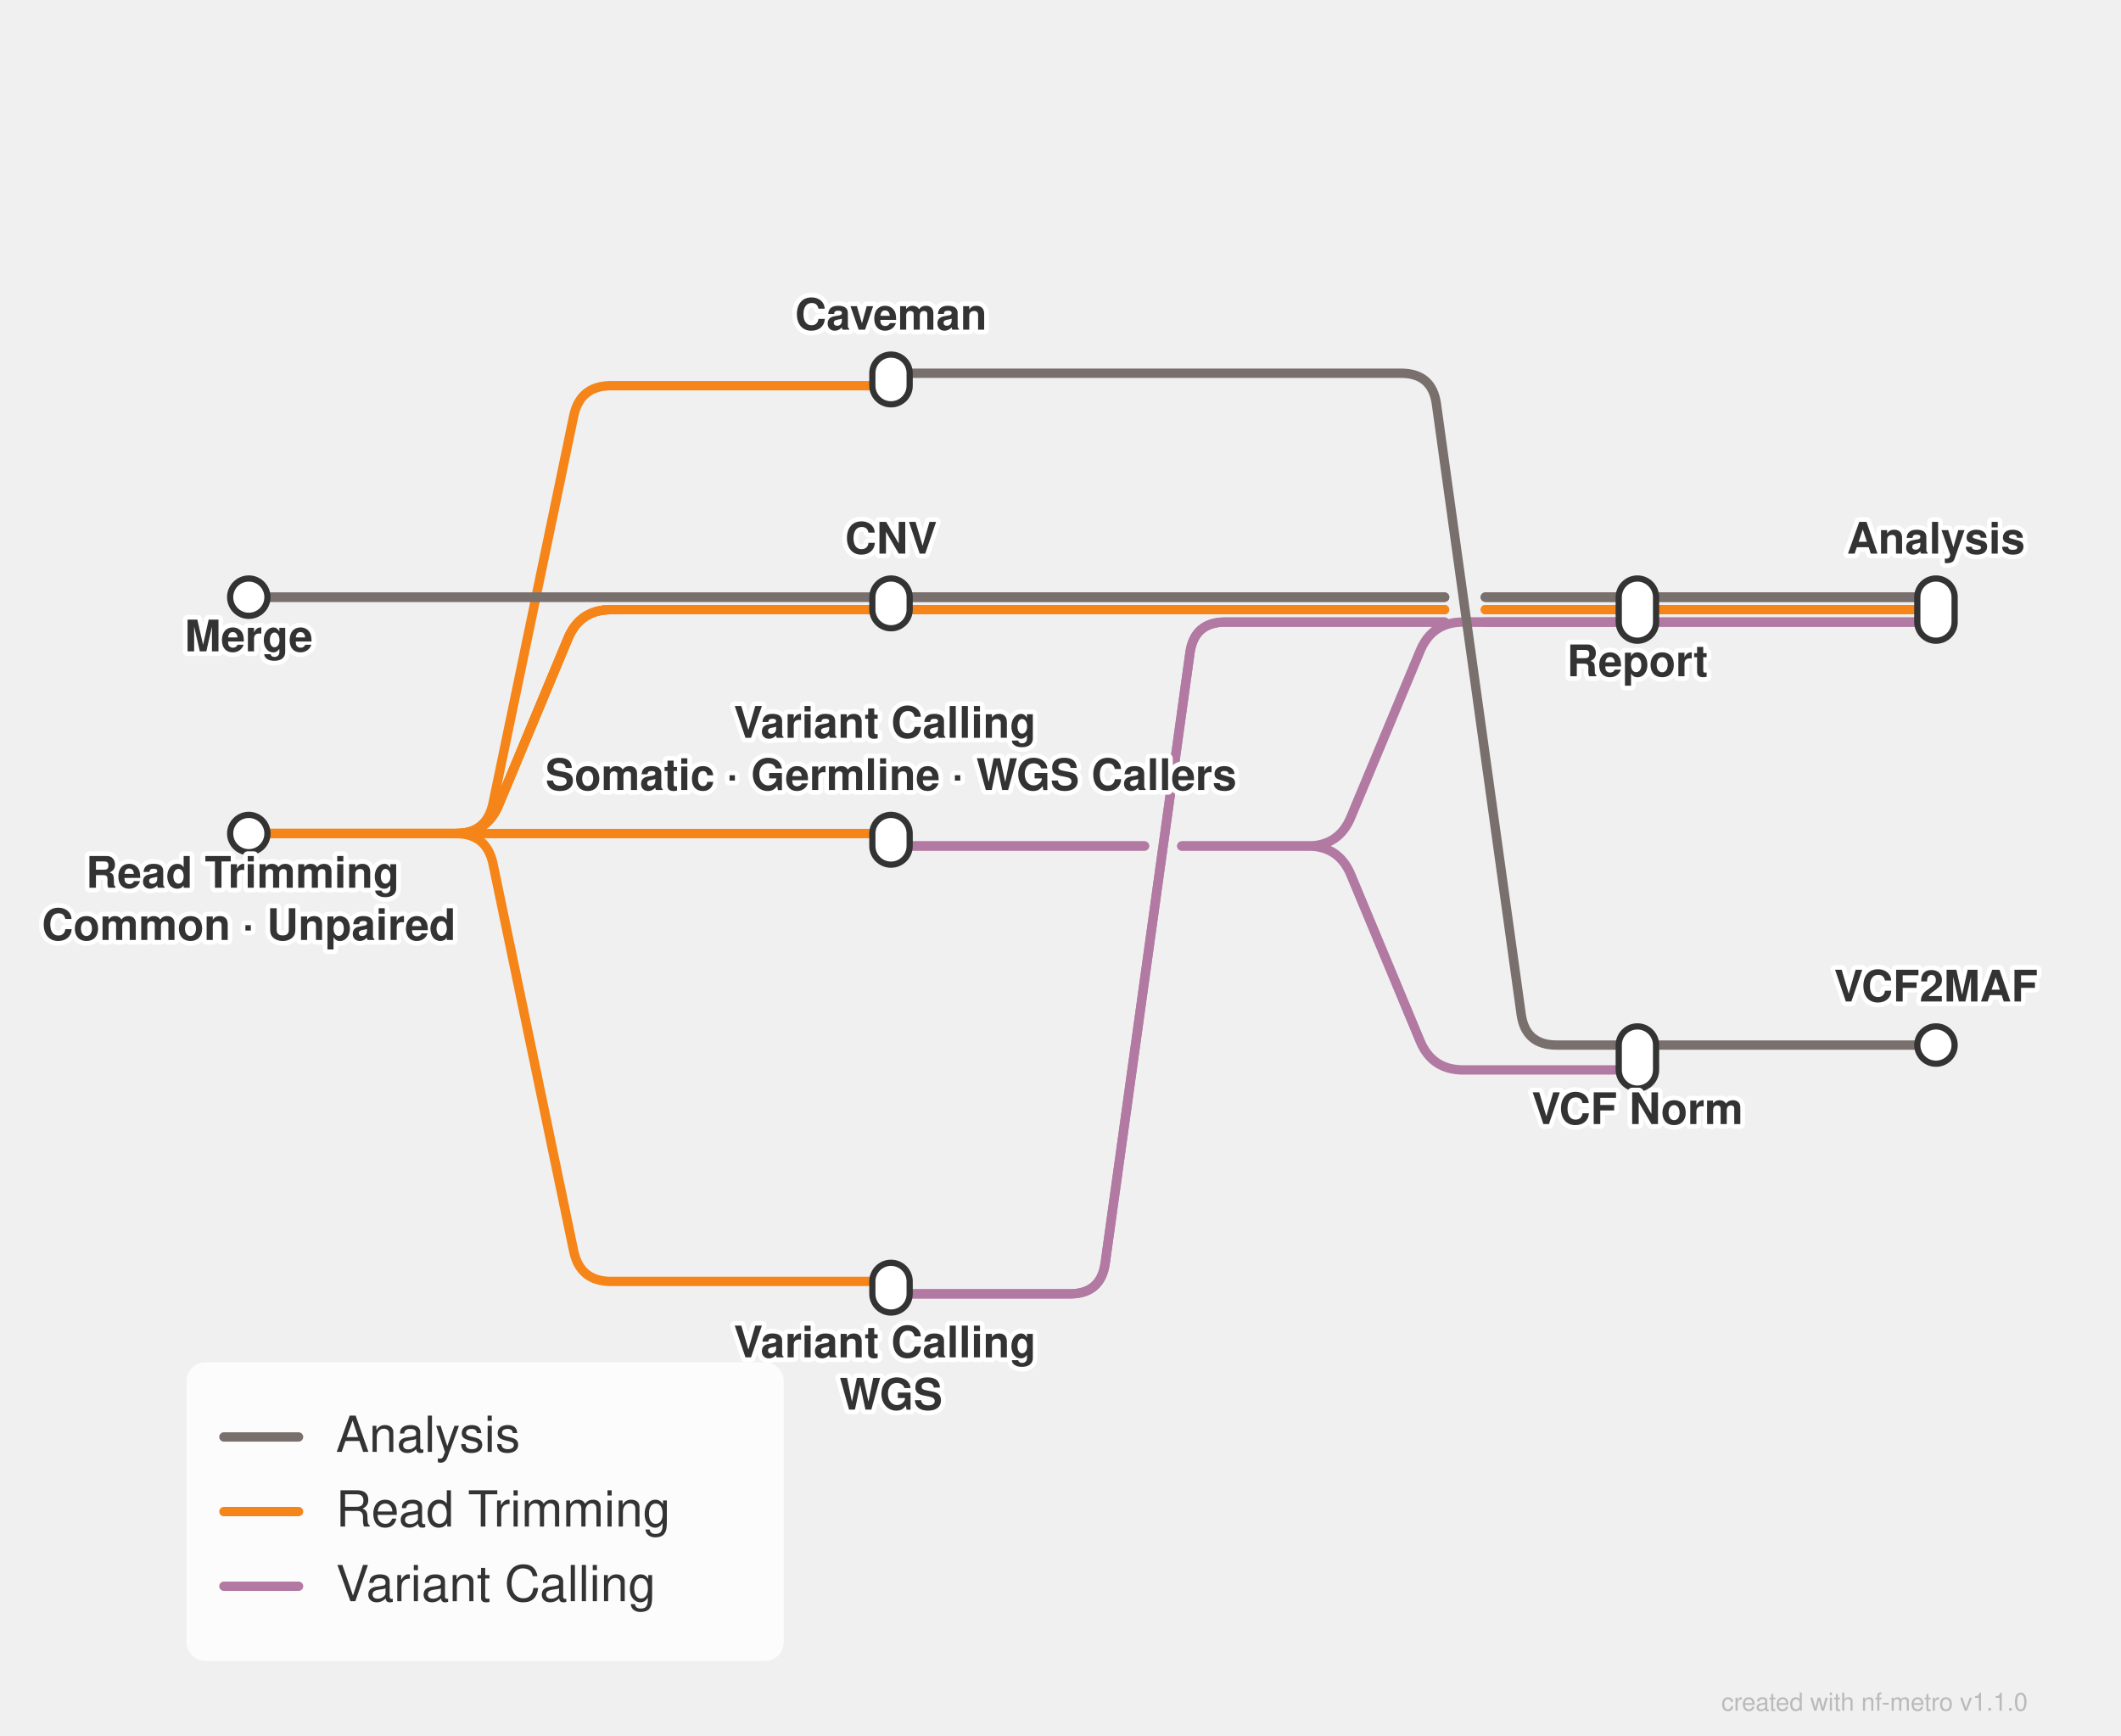
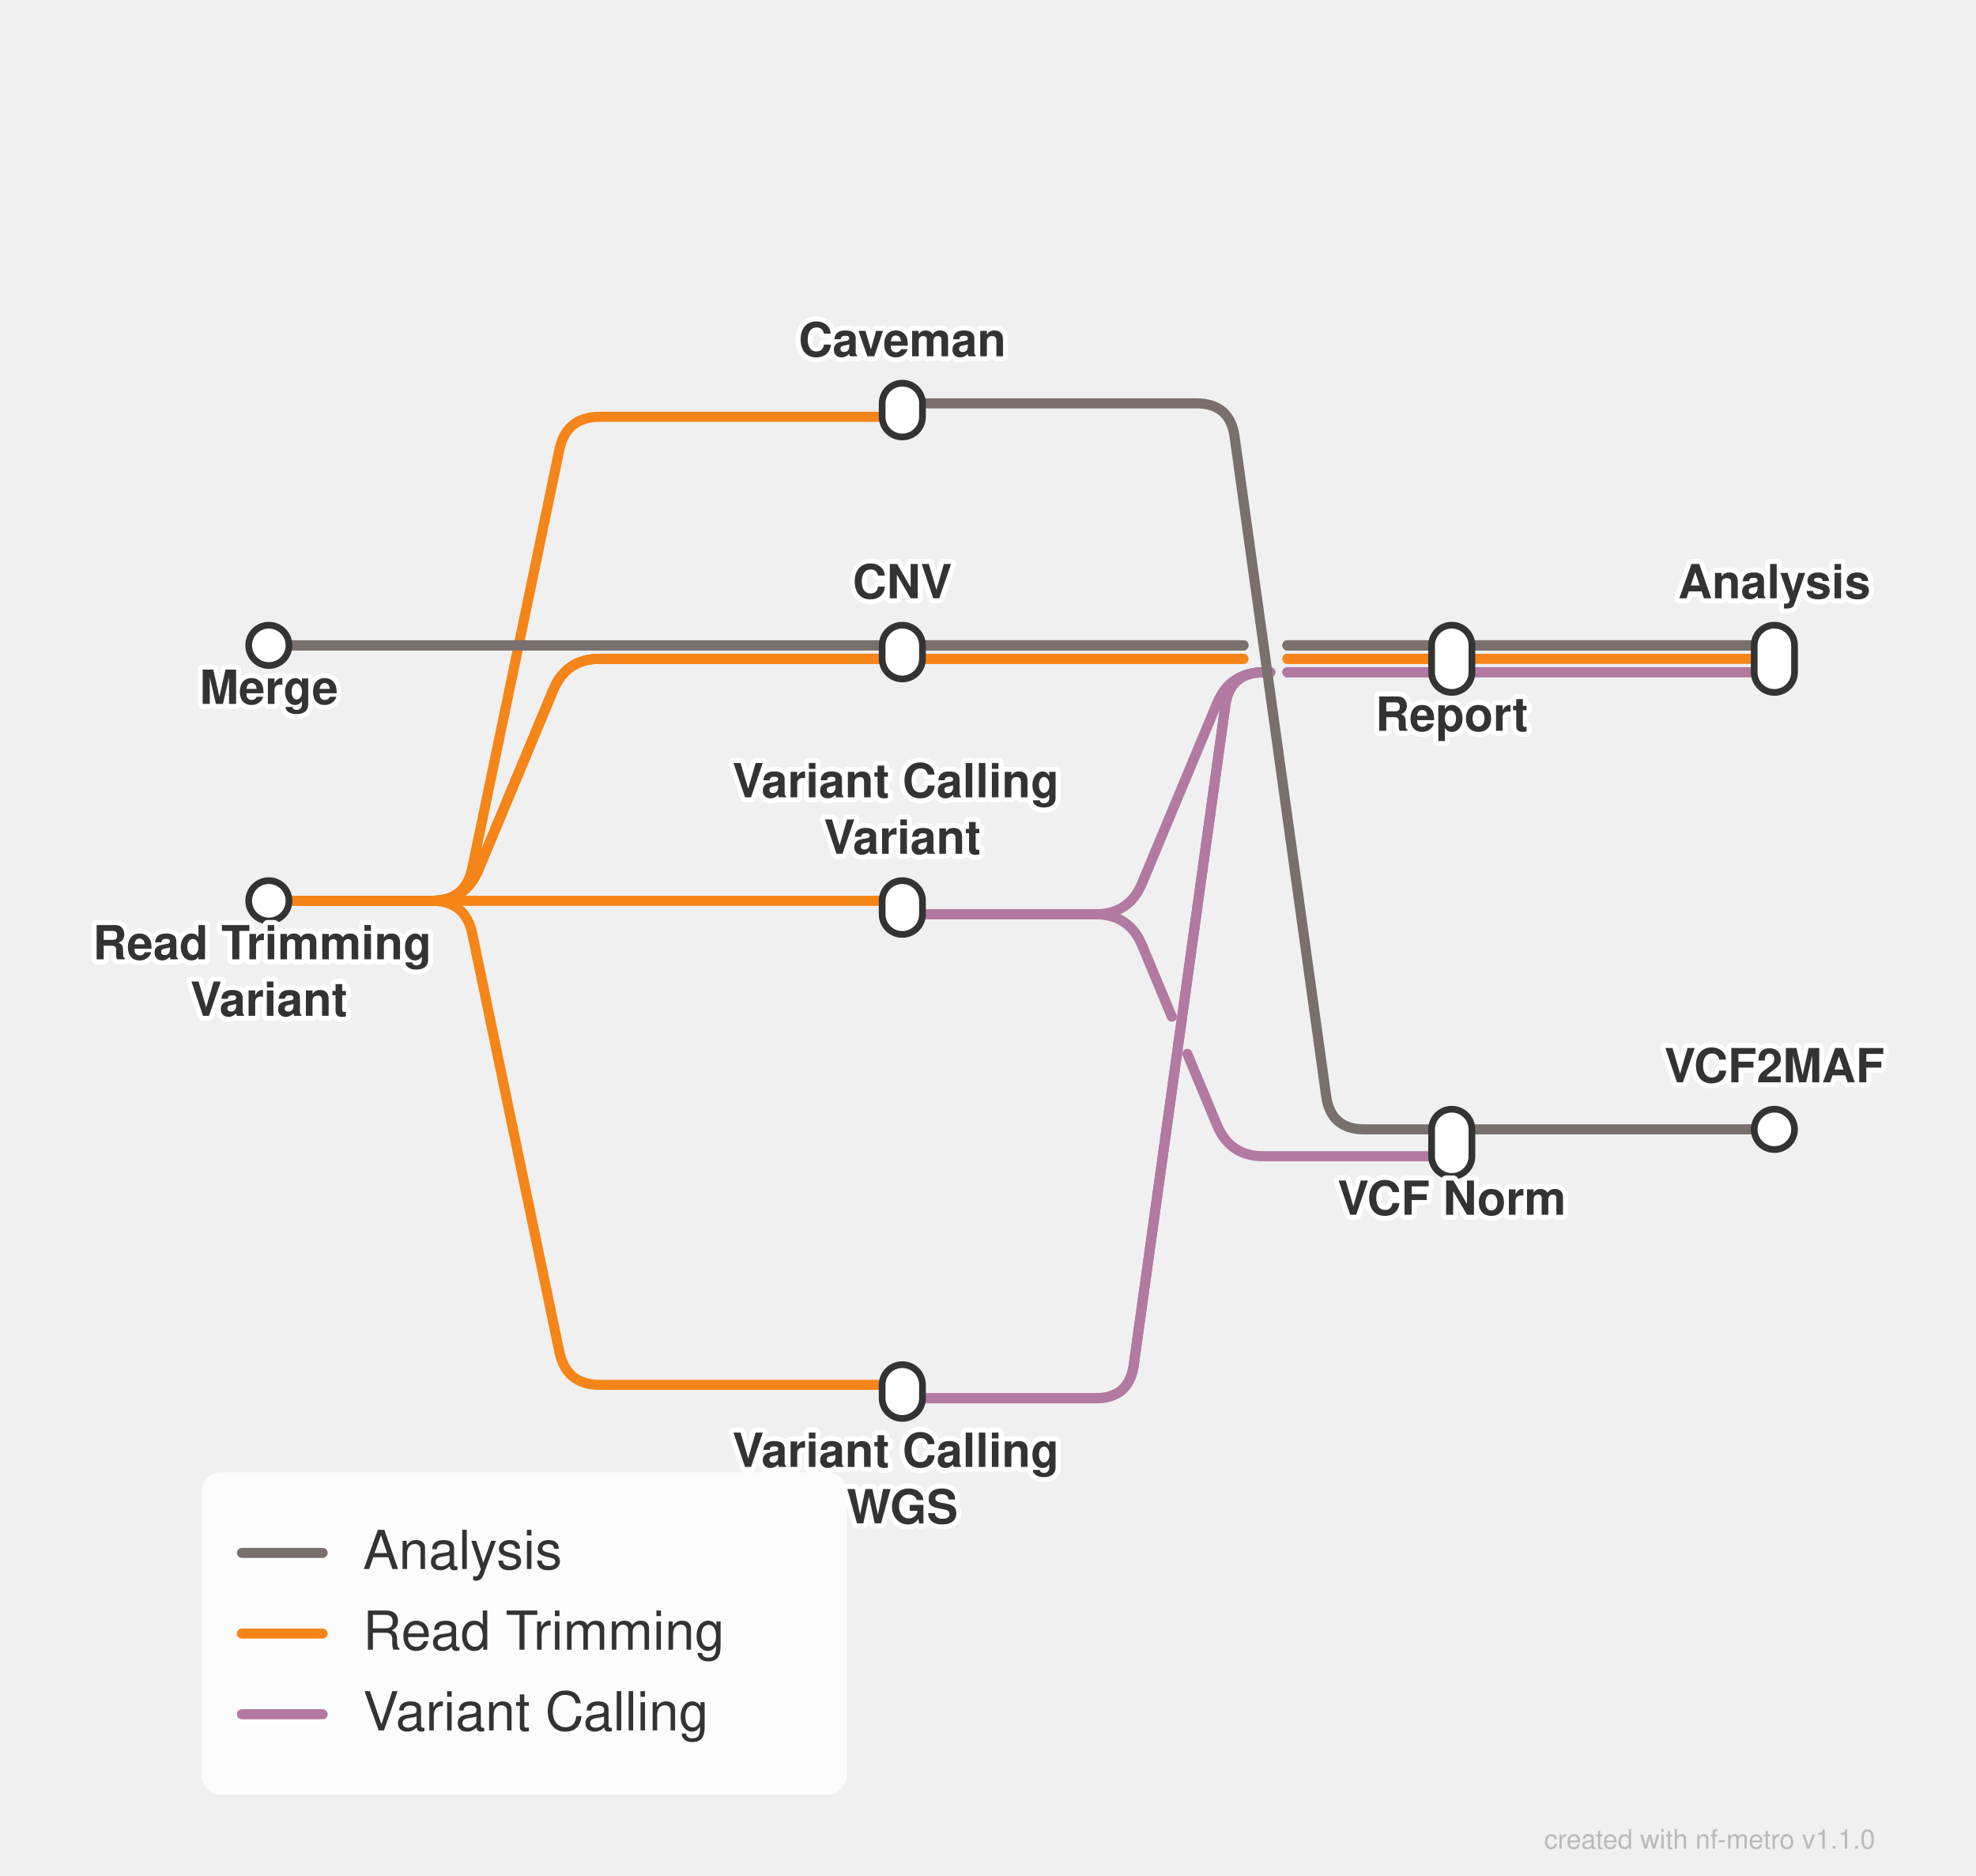
- <svg xmlns="http://www.w3.org/2000/svg" width="682" height="558" viewBox="0 0 682 558">
+ <svg xmlns="http://www.w3.org/2000/svg" width="588" height="558" viewBox="0 0 588 558">
  <defs>
</defs>
  <style>.nf-metro-title { fill: var(--nfm-map-title-color, #111111); }
.nf-metro-station-label { fill: var(--nfm-map-label-color, #333333); }
.nf-metro-section-box { fill: var(--nfm-map-section-fill, #ededed); stroke: var(--nfm-map-section-stroke, #e6e6e6); }
.nf-metro-section-label { fill: var(--nfm-map-section-label-color, #666666); }
.nf-metro-group-label { fill: var(--nfm-map-section-label-color, #666666); }
.nf-metro-group-underline { stroke: var(--nfm-map-section-label-color, #666666); }
.nf-metro-legend-bg { fill: var(--nfm-map-legend-bg, rgba(255, 255, 255, 0.8)); }
.nf-metro-legend-text { fill: var(--nfm-map-legend-text-color, #333333); }
.nf-metro-marker-stroke { stroke: var(--nfm-map-marker-stroke, #333333); }
.nf-metro-label-halo { fill: var(--nfm-map-bg, #ffffff); stroke: var(--nfm-map-bg, #ffffff); }</style>
  <style>@media (prefers-color-scheme: dark) {
    .nf-metro-section-label { fill: #d0d0d0; }
    .nf-metro-section-num-circle { fill: #777777; }
    .nf-metro-title { fill: #ffffff; }
}
</style>
-   <path d="M286.5,272.0 L368.0,272.0 M380.0,272.0 L420.5,272.0 Q430.5,272.0,434.346,281.231 L456.654,334.769 Q460.5,344.0,470.5,344.0 L526.5,344.0" stroke="#B279A2" stroke-width="3.0" fill="none" stroke-linecap="round" stroke-linejoin="round" class="metro-line-variant" data-line-id="variant" />
-   <path d="M286.5,272.0 L368.0,272.0 M380.0,272.0 L420.5,272.0 Q430.5,272.0,434.346,262.769 L456.654,209.231 Q460.5,200.0,470.5,200.0 L472.5,200.0 M477.611,200.0 L622.5,200.0" stroke="#B279A2" stroke-width="3.0" fill="none" stroke-linecap="round" stroke-linejoin="round" class="metro-line-variant" data-line-id="variant" />
-   <path d="M286.5,416.0 L344.0,416.0 Q354.0,416.0,355.376,406.095 L382.624,209.905 Q384.0,200.0,394.0,200.0 L464.5,200.0 M477.611,200.0 L472.5,200.0 M477.611,200.0 L526.5,200.0" stroke="#B279A2" stroke-width="3.0" fill="none" stroke-linecap="round" stroke-linejoin="round" class="metro-line-variant" data-line-id="variant" />
-   <path d="M286.5,416.0 L344.0,416.0 Q354.0,416.0,355.376,406.095 L382.624,209.905 Q384.0,200.0,394.0,200.0 L464.5,200.0 M477.611,200.0 L472.5,200.0 M477.611,200.0 L622.5,200.0" stroke="#B279A2" stroke-width="3.0" fill="none" stroke-linecap="round" stroke-linejoin="round" class="metro-line-variant" data-line-id="variant" />
-   <path d="M80.0,268.0 L146.5,268.0 Q156.5,268.0,160.346,258.769 L182.654,205.231 Q186.5,196.0,196.5,196.0 L464.5,196.0 M477.611,196.0 L526.5,196.0" stroke="#F58518" stroke-width="3.0" fill="none" stroke-linecap="round" stroke-linejoin="round" class="metro-line-trim" data-line-id="trim" />
-   <path d="M80.0,268.0 L286.5,268.0" stroke="#F58518" stroke-width="3.0" stroke-linecap="round" class="metro-line-trim" data-line-id="trim" />
-   <path d="M80.0,268.0 L146.5,268.0 Q156.5,268.0,158.54,258.21 L184.46,133.79 Q186.5,124.0,196.5,124.0 L286.5,124.0" stroke="#F58518" stroke-width="3.0" fill="none" stroke-linecap="round" stroke-linejoin="round" class="metro-line-trim" data-line-id="trim" />
-   <path d="M80.0,268.0 L146.5,268.0 Q156.5,268.0,160.346,258.769 L182.654,205.231 Q186.5,196.0,196.5,196.0 L286.5,196.0" stroke="#F58518" stroke-width="3.0" fill="none" stroke-linecap="round" stroke-linejoin="round" class="metro-line-trim" data-line-id="trim" />
-   <path d="M80.0,268.0 L146.5,268.0 Q156.5,268.0,158.54,277.79 L184.46,402.21 Q186.5,412.0,196.5,412.0 L286.5,412.0" stroke="#F58518" stroke-width="3.0" fill="none" stroke-linecap="round" stroke-linejoin="round" class="metro-line-trim" data-line-id="trim" />
-   <path d="M80.0,268.0 L146.5,268.0 Q156.5,268.0,160.346,258.769 L182.654,205.231 Q186.5,196.0,196.5,196.0 L464.5,196.0 M477.611,196.0 L622.5,196.0" stroke="#F58518" stroke-width="3.0" fill="none" stroke-linecap="round" stroke-linejoin="round" class="metro-line-trim" data-line-id="trim" />
-   <path d="M286.5,120.0 L450.5,120.0 Q460.5,120.0,461.876,129.905 L489.124,326.095 Q490.5,336.0,500.5,336.0 L526.5,336.0" stroke="#79706E" stroke-width="3.0" fill="none" stroke-linecap="round" stroke-linejoin="round" class="metro-line-generic" data-line-id="generic" />
-   <path d="M526.5,336.0 L622.5,336.0" stroke="#79706E" stroke-width="3.0" stroke-linecap="round" class="metro-line-generic" data-line-id="generic" />
-   <path d="M80.0,192.0 L464.5,192.0 M477.611,192.0 L622.5,192.0" stroke="#79706E" stroke-width="3.0" fill="none" stroke-linecap="round" stroke-linejoin="round" class="metro-line-generic" data-line-id="generic" />
-   <path d="M80.0,192.0 L464.5,192.0 M477.611,192.0 L526.5,192.0" stroke="#79706E" stroke-width="3.0" fill="none" stroke-linecap="round" stroke-linejoin="round" class="metro-line-generic" data-line-id="generic" />
-   <path d="M286.5,192.0 L464.5,192.0 M477.611,192.0 L622.5,192.0" stroke="#79706E" stroke-width="3.0" fill="none" stroke-linecap="round" stroke-linejoin="round" class="metro-line-generic" data-line-id="generic" />
-   <path d="M526.5,192.0 L622.5,192.0" stroke="#79706E" stroke-width="3.0" stroke-linecap="round" class="metro-line-generic" data-line-id="generic" />
+   <path d="M268.5,272.0 L326.0,272.0 Q336.0,272.0,339.846,281.231 L348.692,302.462 M353.308,313.538 L362.154,334.769 Q366.0,344.0,376.0,344.0 L432.0,344.0" stroke="#B279A2" stroke-width="3.0" fill="none" stroke-linecap="round" stroke-linejoin="round" class="metro-line-variant" data-line-id="variant" />
+   <path d="M268.5,272.0 L326.0,272.0 Q336.0,272.0,339.846,262.769 L362.154,209.231 Q366.0,200.0,376.0,200.0 L378.0,200.0 M383.111,200.0 L528.0,200.0" stroke="#B279A2" stroke-width="3.0" fill="none" stroke-linecap="round" stroke-linejoin="round" class="metro-line-variant" data-line-id="variant" />
+   <path d="M268.5,416.0 L326.0,416.0 Q336.0,416.0,337.376,406.095 L364.624,209.905 Q366.0,200.0,376.0,200.0 L378.0,200.0 M383.111,200.0 L432.0,200.0" stroke="#B279A2" stroke-width="3.0" fill="none" stroke-linecap="round" stroke-linejoin="round" class="metro-line-variant" data-line-id="variant" />
+   <path d="M268.5,416.0 L326.0,416.0 Q336.0,416.0,337.376,406.095 L364.624,209.905 Q366.0,200.0,376.0,200.0 L378.0,200.0 M383.111,200.0 L528.0,200.0" stroke="#B279A2" stroke-width="3.0" fill="none" stroke-linecap="round" stroke-linejoin="round" class="metro-line-variant" data-line-id="variant" />
+   <path d="M80.0,268.0 L128.5,268.0 Q138.5,268.0,142.346,258.769 L164.654,205.231 Q168.5,196.0,178.5,196.0 L370.0,196.0 M383.111,196.0 L432.0,196.0" stroke="#F58518" stroke-width="3.0" fill="none" stroke-linecap="round" stroke-linejoin="round" class="metro-line-trim" data-line-id="trim" />
+   <path d="M80.0,268.0 L268.5,268.0" stroke="#F58518" stroke-width="3.0" stroke-linecap="round" class="metro-line-trim" data-line-id="trim" />
+   <path d="M80.0,268.0 L128.5,268.0 Q138.5,268.0,140.54,258.21 L166.46,133.79 Q168.5,124.0,178.5,124.0 L268.5,124.0" stroke="#F58518" stroke-width="3.0" fill="none" stroke-linecap="round" stroke-linejoin="round" class="metro-line-trim" data-line-id="trim" />
+   <path d="M80.0,268.0 L128.5,268.0 Q138.5,268.0,142.346,258.769 L164.654,205.231 Q168.5,196.0,178.5,196.0 L268.5,196.0" stroke="#F58518" stroke-width="3.0" fill="none" stroke-linecap="round" stroke-linejoin="round" class="metro-line-trim" data-line-id="trim" />
+   <path d="M80.0,268.0 L128.5,268.0 Q138.5,268.0,140.54,277.79 L166.46,402.21 Q168.5,412.0,178.5,412.0 L268.5,412.0" stroke="#F58518" stroke-width="3.0" fill="none" stroke-linecap="round" stroke-linejoin="round" class="metro-line-trim" data-line-id="trim" />
+   <path d="M80.0,268.0 L128.5,268.0 Q138.5,268.0,142.346,258.769 L164.654,205.231 Q168.5,196.0,178.5,196.0 L370.0,196.0 M383.111,196.0 L528.0,196.0" stroke="#F58518" stroke-width="3.0" fill="none" stroke-linecap="round" stroke-linejoin="round" class="metro-line-trim" data-line-id="trim" />
+   <path d="M268.5,120.0 L356.0,120.0 Q366.0,120.0,367.376,129.905 L394.624,326.095 Q396.0,336.0,406.0,336.0 L432.0,336.0" stroke="#79706E" stroke-width="3.0" fill="none" stroke-linecap="round" stroke-linejoin="round" class="metro-line-generic" data-line-id="generic" />
+   <path d="M432.0,336.0 L528.0,336.0" stroke="#79706E" stroke-width="3.0" stroke-linecap="round" class="metro-line-generic" data-line-id="generic" />
+   <path d="M80.0,192.0 L370.0,192.0 M383.111,192.0 L528.0,192.0" stroke="#79706E" stroke-width="3.0" fill="none" stroke-linecap="round" stroke-linejoin="round" class="metro-line-generic" data-line-id="generic" />
+   <path d="M80.0,192.0 L370.0,192.0 M383.111,192.0 L432.0,192.0" stroke="#79706E" stroke-width="3.0" fill="none" stroke-linecap="round" stroke-linejoin="round" class="metro-line-generic" data-line-id="generic" />
+   <path d="M268.5,192.0 L370.0,192.0 M383.111,192.0 L528.0,192.0" stroke="#79706E" stroke-width="3.0" fill="none" stroke-linecap="round" stroke-linejoin="round" class="metro-line-generic" data-line-id="generic" />
+   <path d="M432.0,192.0 L528.0,192.0" stroke="#79706E" stroke-width="3.0" stroke-linecap="round" class="metro-line-generic" data-line-id="generic" />
  <g class="nf-metro-station-group" data-node-id="s_00_common_70_unpaired" data-node-cx="80.0" data-node-cy="268.0" data-node-r="6.0" data-node-groups="trim" data-node-w="12.0" data-node-h="12.0" data-node-rx="6.0">
-     <rect x="74.0" y="262.0" width="12.0" height="12.0" rx="6.0" ry="6.0" fill="#ffffff" stroke="#333333" stroke-width="2.0" class="nf-metro-station" data-station-id="s_00_common_70_unpaired" data-station-lines="trim" data-station-label="Read Trimming Common · Unpaired" />
+     <rect x="74.0" y="262.0" width="12.0" height="12.0" rx="6.0" ry="6.0" fill="#ffffff" stroke="#333333" stroke-width="2.0" class="nf-metro-station" data-station-id="s_00_common_70_unpaired" data-station-lines="trim" data-station-label="Read Trimming Variant" />
  </g>
-   <g class="nf-metro-station-group" data-node-id="s_10_somatic_callers_20_germline_91_wgs_callers" data-node-cx="286.5" data-node-cy="270.0" data-node-r="6.0" data-node-groups="trim,variant" data-node-w="12.0" data-node-h="16.0" data-node-rx="6.0">
-     <rect x="280.5" y="262.0" width="12.0" height="16.0" rx="6.0" ry="6.0" fill="#ffffff" stroke="#333333" stroke-width="2.0" class="nf-metro-station" data-station-id="s_10_somatic_callers_20_germline_91_wgs_callers" data-station-lines="trim,variant" data-station-label="Variant Calling Somatic · Germline · WGS Callers" />
+   <g class="nf-metro-station-group" data-node-id="s_10_somatic_callers_20_germline_91_wgs_callers" data-node-cx="268.5" data-node-cy="270.0" data-node-r="6.0" data-node-groups="trim,variant" data-node-w="12.0" data-node-h="16.0" data-node-rx="6.0">
+     <rect x="262.5" y="262.0" width="12.0" height="16.0" rx="6.0" ry="6.0" fill="#ffffff" stroke="#333333" stroke-width="2.0" class="nf-metro-station" data-station-id="s_10_somatic_callers_20_germline_91_wgs_callers" data-station-lines="trim,variant" data-station-label="Variant Calling Variant" />
  </g>
-   <g class="nf-metro-station-group" data-node-id="s_21_caveman" data-node-cx="286.5" data-node-cy="122.0" data-node-r="6.0" data-node-groups="generic,trim" data-node-w="12.0" data-node-h="16.0" data-node-rx="6.0">
-     <rect x="280.5" y="114.0" width="12.0" height="16.0" rx="6.0" ry="6.0" fill="#ffffff" stroke="#333333" stroke-width="2.0" class="nf-metro-station" data-station-id="s_21_caveman" data-station-lines="generic,trim" data-station-label="Caveman" />
+   <g class="nf-metro-station-group" data-node-id="s_21_caveman" data-node-cx="268.5" data-node-cy="122.0" data-node-r="6.0" data-node-groups="generic,trim" data-node-w="12.0" data-node-h="16.0" data-node-rx="6.0">
+     <rect x="262.5" y="114.0" width="12.0" height="16.0" rx="6.0" ry="6.0" fill="#ffffff" stroke="#333333" stroke-width="2.0" class="nf-metro-station" data-station-id="s_21_caveman" data-station-lines="generic,trim" data-station-label="Caveman" />
  </g>
-   <g class="nf-metro-station-group" data-node-id="s_30_vcf_norm" data-node-cx="526.5" data-node-cy="340.0" data-node-r="6.0" data-node-groups="generic,variant" data-node-w="12.0" data-node-h="20.0" data-node-rx="6.0">
-     <rect x="520.5" y="330.0" width="12.0" height="20.0" rx="6.0" ry="6.0" fill="#ffffff" stroke="#333333" stroke-width="2.0" class="nf-metro-station" data-station-id="s_30_vcf_norm" data-station-lines="generic,variant" data-station-label="VCF Norm" />
+   <g class="nf-metro-station-group" data-node-id="s_30_vcf_norm" data-node-cx="432.0" data-node-cy="340.0" data-node-r="6.0" data-node-groups="generic,variant" data-node-w="12.0" data-node-h="20.0" data-node-rx="6.0">
+     <rect x="426.0" y="330.0" width="12.0" height="20.0" rx="6.0" ry="6.0" fill="#ffffff" stroke="#333333" stroke-width="2.0" class="nf-metro-station" data-station-id="s_30_vcf_norm" data-station-lines="generic,variant" data-station-label="VCF Norm" />
  </g>
-   <g class="nf-metro-station-group" data-node-id="s_40_vcf2maf" data-node-cx="622.5" data-node-cy="336.0" data-node-r="6.0" data-node-groups="generic" data-node-w="12.0" data-node-h="12.0" data-node-rx="6.0">
-     <rect x="616.5" y="330.0" width="12.0" height="12.0" rx="6.0" ry="6.0" fill="#ffffff" stroke="#333333" stroke-width="2.0" class="nf-metro-station" data-station-id="s_40_vcf2maf" data-station-lines="generic" data-station-label="VCF2MAF" />
+   <g class="nf-metro-station-group" data-node-id="s_40_vcf2maf" data-node-cx="528.0" data-node-cy="336.0" data-node-r="6.0" data-node-groups="generic" data-node-w="12.0" data-node-h="12.0" data-node-rx="6.0">
+     <rect x="522.0" y="330.0" width="12.0" height="12.0" rx="6.0" ry="6.0" fill="#ffffff" stroke="#333333" stroke-width="2.0" class="nf-metro-station" data-station-id="s_40_vcf2maf" data-station-lines="generic" data-station-label="VCF2MAF" />
  </g>
  <g class="nf-metro-station-group" data-node-id="s_50_merge" data-node-cx="80.0" data-node-cy="192.0" data-node-r="6.0" data-node-groups="generic" data-node-w="12.0" data-node-h="12.0" data-node-rx="6.0">
    <rect x="74.0" y="186.0" width="12.0" height="12.0" rx="6.0" ry="6.0" fill="#ffffff" stroke="#333333" stroke-width="2.0" class="nf-metro-station" data-station-id="s_50_merge" data-station-lines="generic" data-station-label="Merge" />
  </g>
-   <g class="nf-metro-station-group" data-node-id="s_80_cnv" data-node-cx="286.5" data-node-cy="194.0" data-node-r="6.0" data-node-groups="generic,trim" data-node-w="12.0" data-node-h="16.0" data-node-rx="6.0">
-     <rect x="280.5" y="186.0" width="12.0" height="16.0" rx="6.0" ry="6.0" fill="#ffffff" stroke="#333333" stroke-width="2.0" class="nf-metro-station" data-station-id="s_80_cnv" data-station-lines="generic,trim" data-station-label="CNV" />
+   <g class="nf-metro-station-group" data-node-id="s_80_cnv" data-node-cx="268.5" data-node-cy="194.0" data-node-r="6.0" data-node-groups="generic,trim" data-node-w="12.0" data-node-h="16.0" data-node-rx="6.0">
+     <rect x="262.5" y="186.0" width="12.0" height="16.0" rx="6.0" ry="6.0" fill="#ffffff" stroke="#333333" stroke-width="2.0" class="nf-metro-station" data-station-id="s_80_cnv" data-station-lines="generic,trim" data-station-label="CNV" />
  </g>
-   <g class="nf-metro-station-group" data-node-id="s_90_wgs" data-node-cx="286.5" data-node-cy="414.0" data-node-r="6.0" data-node-groups="trim,variant" data-node-w="12.0" data-node-h="16.0" data-node-rx="6.0">
-     <rect x="280.5" y="406.0" width="12.0" height="16.0" rx="6.0" ry="6.0" fill="#ffffff" stroke="#333333" stroke-width="2.0" class="nf-metro-station" data-station-id="s_90_wgs" data-station-lines="trim,variant" data-station-label="Variant Calling WGS" />
+   <g class="nf-metro-station-group" data-node-id="s_90_wgs" data-node-cx="268.5" data-node-cy="414.0" data-node-r="6.0" data-node-groups="trim,variant" data-node-w="12.0" data-node-h="16.0" data-node-rx="6.0">
+     <rect x="262.5" y="406.0" width="12.0" height="16.0" rx="6.0" ry="6.0" fill="#ffffff" stroke="#333333" stroke-width="2.0" class="nf-metro-station" data-station-id="s_90_wgs" data-station-lines="trim,variant" data-station-label="Variant Calling WGS" />
  </g>
-   <g class="nf-metro-station-group" data-node-id="s_60_report" data-node-cx="526.5" data-node-cy="196.0" data-node-r="6.0" data-node-groups="generic,trim,variant" data-node-w="12.0" data-node-h="20.0" data-node-rx="6.0">
-     <rect x="520.5" y="186.0" width="12.0" height="20.0" rx="6.0" ry="6.0" fill="#ffffff" stroke="#333333" stroke-width="2.0" class="nf-metro-station" data-station-id="s_60_report" data-station-lines="generic,trim,variant" data-station-label="Report" />
+   <g class="nf-metro-station-group" data-node-id="s_60_report" data-node-cx="432.0" data-node-cy="196.0" data-node-r="6.0" data-node-groups="generic,trim,variant" data-node-w="12.0" data-node-h="20.0" data-node-rx="6.0">
+     <rect x="426.0" y="186.0" width="12.0" height="20.0" rx="6.0" ry="6.0" fill="#ffffff" stroke="#333333" stroke-width="2.0" class="nf-metro-station" data-station-id="s_60_report" data-station-lines="generic,trim,variant" data-station-label="Report" />
  </g>
-   <g class="nf-metro-station-group" data-node-id="generic" data-node-cx="622.5" data-node-cy="196.0" data-node-r="6.0" data-node-groups="generic,trim,variant" data-node-w="12.0" data-node-h="20.0" data-node-rx="6.0">
-     <rect x="616.5" y="186.0" width="12.0" height="20.0" rx="6.0" ry="6.0" fill="#ffffff" stroke="#333333" stroke-width="2.0" class="nf-metro-station" data-station-id="generic" data-station-lines="generic,trim,variant" data-station-label="Analysis" />
+   <g class="nf-metro-station-group" data-node-id="generic" data-node-cx="528.0" data-node-cy="196.0" data-node-r="6.0" data-node-groups="generic,trim,variant" data-node-w="12.0" data-node-h="20.0" data-node-rx="6.0">
+     <rect x="522.0" y="186.0" width="12.0" height="20.0" rx="6.0" ry="6.0" fill="#ffffff" stroke="#333333" stroke-width="2.0" class="nf-metro-station" data-station-id="generic" data-station-lines="generic,trim,variant" data-station-label="Analysis" />
  </g>
  <text x="80.0" y="203.0" font-size="14.0" fill="#ffffff" stroke="#ffffff" stroke-width="3.0" stroke-linejoin="round" font-family="'Helvetica Neue', Helvetica, Arial, sans-serif" font-weight="bold" aria-hidden="true" class="nf-metro-label-halo" text-anchor="middle" dominant-baseline="hanging">Merge</text>
  <text x="80.0" y="203.0" font-size="14.0" fill="#333333" font-family="'Helvetica Neue', Helvetica, Arial, sans-serif" font-weight="bold" text-anchor="middle" dominant-baseline="hanging" data-station-id="s_50_merge" class="nf-metro-station-label">Merge</text>
  <text x="80.0" y="279.0" font-size="14.0" fill="#ffffff" stroke="#ffffff" stroke-width="3.0" stroke-linejoin="round" font-family="'Helvetica Neue', Helvetica, Arial, sans-serif" font-weight="bold" aria-hidden="true" class="nf-metro-label-halo" text-anchor="middle" dominant-baseline="hanging">
    <tspan x="80.0" dy="0em">Read Trimming</tspan>
-     <tspan x="80.0" dy="1.2em">Common · Unpaired</tspan>
+     <tspan x="80.0" dy="1.2em">Variant</tspan>
  </text>
  <text x="80.0" y="279.0" font-size="14.0" fill="#333333" font-family="'Helvetica Neue', Helvetica, Arial, sans-serif" font-weight="bold" text-anchor="middle" dominant-baseline="hanging" data-station-id="s_00_common_70_unpaired" class="nf-metro-station-label">
    <tspan x="80.0" dy="0em">Read Trimming</tspan>
-     <tspan x="80.0" dy="1.2em">Common · Unpaired</tspan>
+     <tspan x="80.0" dy="1.2em">Variant</tspan>
  </text>
-   <text x="286.5" y="106.0" font-size="14.0" fill="#ffffff" stroke="#ffffff" stroke-width="3.0" stroke-linejoin="round" font-family="'Helvetica Neue', Helvetica, Arial, sans-serif" font-weight="bold" aria-hidden="true" class="nf-metro-label-halo" text-anchor="middle" dominant-baseline="auto">Caveman</text>
-   <text x="286.5" y="106.0" font-size="14.0" fill="#333333" font-family="'Helvetica Neue', Helvetica, Arial, sans-serif" font-weight="bold" text-anchor="middle" dominant-baseline="auto" data-station-id="s_21_caveman" class="nf-metro-station-label">Caveman</text>
-   <text x="286.5" y="178.0" font-size="14.0" fill="#ffffff" stroke="#ffffff" stroke-width="3.0" stroke-linejoin="round" font-family="'Helvetica Neue', Helvetica, Arial, sans-serif" font-weight="bold" aria-hidden="true" class="nf-metro-label-halo" text-anchor="middle" dominant-baseline="auto">CNV</text>
-   <text x="286.5" y="178.0" font-size="14.0" fill="#333333" font-family="'Helvetica Neue', Helvetica, Arial, sans-serif" font-weight="bold" text-anchor="middle" dominant-baseline="auto" data-station-id="s_80_cnv" class="nf-metro-station-label">CNV</text>
-   <text x="286.5" y="237.2" font-size="14.0" fill="#ffffff" stroke="#ffffff" stroke-width="3.0" stroke-linejoin="round" font-family="'Helvetica Neue', Helvetica, Arial, sans-serif" font-weight="bold" aria-hidden="true" class="nf-metro-label-halo" text-anchor="middle" dominant-baseline="auto">
-     <tspan x="286.5" dy="0em">Variant Calling</tspan>
-     <tspan x="286.5" dy="1.2em">Somatic · Germline · WGS Callers</tspan>
+   <text x="268.5" y="106.0" font-size="14.0" fill="#ffffff" stroke="#ffffff" stroke-width="3.0" stroke-linejoin="round" font-family="'Helvetica Neue', Helvetica, Arial, sans-serif" font-weight="bold" aria-hidden="true" class="nf-metro-label-halo" text-anchor="middle" dominant-baseline="auto">Caveman</text>
+   <text x="268.5" y="106.0" font-size="14.0" fill="#333333" font-family="'Helvetica Neue', Helvetica, Arial, sans-serif" font-weight="bold" text-anchor="middle" dominant-baseline="auto" data-station-id="s_21_caveman" class="nf-metro-station-label">Caveman</text>
+   <text x="268.5" y="178.0" font-size="14.0" fill="#ffffff" stroke="#ffffff" stroke-width="3.0" stroke-linejoin="round" font-family="'Helvetica Neue', Helvetica, Arial, sans-serif" font-weight="bold" aria-hidden="true" class="nf-metro-label-halo" text-anchor="middle" dominant-baseline="auto">CNV</text>
+   <text x="268.5" y="178.0" font-size="14.0" fill="#333333" font-family="'Helvetica Neue', Helvetica, Arial, sans-serif" font-weight="bold" text-anchor="middle" dominant-baseline="auto" data-station-id="s_80_cnv" class="nf-metro-station-label">CNV</text>
+   <text x="268.5" y="237.2" font-size="14.0" fill="#ffffff" stroke="#ffffff" stroke-width="3.0" stroke-linejoin="round" font-family="'Helvetica Neue', Helvetica, Arial, sans-serif" font-weight="bold" aria-hidden="true" class="nf-metro-label-halo" text-anchor="middle" dominant-baseline="auto">
+     <tspan x="268.5" dy="0em">Variant Calling</tspan>
+     <tspan x="268.5" dy="1.2em">Variant</tspan>
  </text>
-   <text x="286.5" y="237.2" font-size="14.0" fill="#333333" font-family="'Helvetica Neue', Helvetica, Arial, sans-serif" font-weight="bold" text-anchor="middle" dominant-baseline="auto" data-station-id="s_10_somatic_callers_20_germline_91_wgs_callers" class="nf-metro-station-label">
-     <tspan x="286.5" dy="0em">Variant Calling</tspan>
-     <tspan x="286.5" dy="1.2em">Somatic · Germline · WGS Callers</tspan>
+   <text x="268.5" y="237.2" font-size="14.0" fill="#333333" font-family="'Helvetica Neue', Helvetica, Arial, sans-serif" font-weight="bold" text-anchor="middle" dominant-baseline="auto" data-station-id="s_10_somatic_callers_20_germline_91_wgs_callers" class="nf-metro-station-label">
+     <tspan x="268.5" dy="0em">Variant Calling</tspan>
+     <tspan x="268.5" dy="1.2em">Variant</tspan>
  </text>
-   <text x="286.5" y="430.0" font-size="14.0" fill="#ffffff" stroke="#ffffff" stroke-width="3.0" stroke-linejoin="round" font-family="'Helvetica Neue', Helvetica, Arial, sans-serif" font-weight="bold" aria-hidden="true" class="nf-metro-label-halo" text-anchor="middle" dominant-baseline="hanging">
-     <tspan x="286.5" dy="0em">Variant Calling</tspan>
-     <tspan x="286.5" dy="1.2em">WGS</tspan>
+   <text x="268.5" y="430.0" font-size="14.0" fill="#ffffff" stroke="#ffffff" stroke-width="3.0" stroke-linejoin="round" font-family="'Helvetica Neue', Helvetica, Arial, sans-serif" font-weight="bold" aria-hidden="true" class="nf-metro-label-halo" text-anchor="middle" dominant-baseline="hanging">
+     <tspan x="268.5" dy="0em">Variant Calling</tspan>
+     <tspan x="268.5" dy="1.2em">WGS</tspan>
  </text>
-   <text x="286.5" y="430.0" font-size="14.0" fill="#333333" font-family="'Helvetica Neue', Helvetica, Arial, sans-serif" font-weight="bold" text-anchor="middle" dominant-baseline="hanging" data-station-id="s_90_wgs" class="nf-metro-station-label">
-     <tspan x="286.5" dy="0em">Variant Calling</tspan>
-     <tspan x="286.5" dy="1.2em">WGS</tspan>
+   <text x="268.5" y="430.0" font-size="14.0" fill="#333333" font-family="'Helvetica Neue', Helvetica, Arial, sans-serif" font-weight="bold" text-anchor="middle" dominant-baseline="hanging" data-station-id="s_90_wgs" class="nf-metro-station-label">
+     <tspan x="268.5" dy="0em">Variant Calling</tspan>
+     <tspan x="268.5" dy="1.2em">WGS</tspan>
  </text>
-   <text x="526.5" y="211.0" font-size="14.0" fill="#ffffff" stroke="#ffffff" stroke-width="3.0" stroke-linejoin="round" font-family="'Helvetica Neue', Helvetica, Arial, sans-serif" font-weight="bold" aria-hidden="true" class="nf-metro-label-halo" text-anchor="middle" dominant-baseline="hanging">Report</text>
-   <text x="526.5" y="211.0" font-size="14.0" fill="#333333" font-family="'Helvetica Neue', Helvetica, Arial, sans-serif" font-weight="bold" text-anchor="middle" dominant-baseline="hanging" data-station-id="s_60_report" class="nf-metro-station-label">Report</text>
-   <text x="526.5" y="355.0" font-size="14.0" fill="#ffffff" stroke="#ffffff" stroke-width="3.0" stroke-linejoin="round" font-family="'Helvetica Neue', Helvetica, Arial, sans-serif" font-weight="bold" aria-hidden="true" class="nf-metro-label-halo" text-anchor="middle" dominant-baseline="hanging">VCF Norm</text>
-   <text x="526.5" y="355.0" font-size="14.0" fill="#333333" font-family="'Helvetica Neue', Helvetica, Arial, sans-serif" font-weight="bold" text-anchor="middle" dominant-baseline="hanging" data-station-id="s_30_vcf_norm" class="nf-metro-station-label">VCF Norm</text>
-   <text x="622.5" y="178.0" font-size="14.0" fill="#ffffff" stroke="#ffffff" stroke-width="3.0" stroke-linejoin="round" font-family="'Helvetica Neue', Helvetica, Arial, sans-serif" font-weight="bold" aria-hidden="true" class="nf-metro-label-halo" text-anchor="middle" dominant-baseline="auto">Analysis</text>
-   <text x="622.5" y="178.0" font-size="14.0" fill="#333333" font-family="'Helvetica Neue', Helvetica, Arial, sans-serif" font-weight="bold" text-anchor="middle" dominant-baseline="auto" data-station-id="generic" class="nf-metro-station-label">Analysis</text>
-   <text x="622.5" y="322.0" font-size="14.0" fill="#ffffff" stroke="#ffffff" stroke-width="3.0" stroke-linejoin="round" font-family="'Helvetica Neue', Helvetica, Arial, sans-serif" font-weight="bold" aria-hidden="true" class="nf-metro-label-halo" text-anchor="middle" dominant-baseline="auto">VCF2MAF</text>
-   <text x="622.5" y="322.0" font-size="14.0" fill="#333333" font-family="'Helvetica Neue', Helvetica, Arial, sans-serif" font-weight="bold" text-anchor="middle" dominant-baseline="auto" data-station-id="s_40_vcf2maf" class="nf-metro-station-label">VCF2MAF</text>
+   <text x="432.0" y="211.0" font-size="14.0" fill="#ffffff" stroke="#ffffff" stroke-width="3.0" stroke-linejoin="round" font-family="'Helvetica Neue', Helvetica, Arial, sans-serif" font-weight="bold" aria-hidden="true" class="nf-metro-label-halo" text-anchor="middle" dominant-baseline="hanging">Report</text>
+   <text x="432.0" y="211.0" font-size="14.0" fill="#333333" font-family="'Helvetica Neue', Helvetica, Arial, sans-serif" font-weight="bold" text-anchor="middle" dominant-baseline="hanging" data-station-id="s_60_report" class="nf-metro-station-label">Report</text>
+   <text x="432.0" y="355.0" font-size="14.0" fill="#ffffff" stroke="#ffffff" stroke-width="3.0" stroke-linejoin="round" font-family="'Helvetica Neue', Helvetica, Arial, sans-serif" font-weight="bold" aria-hidden="true" class="nf-metro-label-halo" text-anchor="middle" dominant-baseline="hanging">VCF Norm</text>
+   <text x="432.0" y="355.0" font-size="14.0" fill="#333333" font-family="'Helvetica Neue', Helvetica, Arial, sans-serif" font-weight="bold" text-anchor="middle" dominant-baseline="hanging" data-station-id="s_30_vcf_norm" class="nf-metro-station-label">VCF Norm</text>
+   <text x="528.0" y="178.0" font-size="14.0" fill="#ffffff" stroke="#ffffff" stroke-width="3.0" stroke-linejoin="round" font-family="'Helvetica Neue', Helvetica, Arial, sans-serif" font-weight="bold" aria-hidden="true" class="nf-metro-label-halo" text-anchor="middle" dominant-baseline="auto">Analysis</text>
+   <text x="528.0" y="178.0" font-size="14.0" fill="#333333" font-family="'Helvetica Neue', Helvetica, Arial, sans-serif" font-weight="bold" text-anchor="middle" dominant-baseline="auto" data-station-id="generic" class="nf-metro-station-label">Analysis</text>
+   <text x="528.0" y="322.0" font-size="14.0" fill="#ffffff" stroke="#ffffff" stroke-width="3.0" stroke-linejoin="round" font-family="'Helvetica Neue', Helvetica, Arial, sans-serif" font-weight="bold" aria-hidden="true" class="nf-metro-label-halo" text-anchor="middle" dominant-baseline="auto">VCF2MAF</text>
+   <text x="528.0" y="322.0" font-size="14.0" fill="#333333" font-family="'Helvetica Neue', Helvetica, Arial, sans-serif" font-weight="bold" text-anchor="middle" dominant-baseline="auto" data-station-id="s_40_vcf2maf" class="nf-metro-station-label">VCF2MAF</text>
  <rect x="60.0" y="438.0" width="192.0" height="96.0" rx="6" ry="6" fill="rgba(255, 255, 255, 0.8)" class="nf-metro-legend-bg" />
  <path d="M72.0,462.0 L96.0,462.0" stroke="#79706E" stroke-width="3.0" stroke-linecap="round" />
  <text x="108.0" y="462.0" font-size="16.0" fill="#333333" font-family="'Helvetica Neue', Helvetica, Arial, sans-serif" dy="0.3em" class="nf-metro-legend-text">Analysis</text>
  <path d="M72.0,486.0 L96.0,486.0" stroke="#F58518" stroke-width="3.0" stroke-linecap="round" />
  <text x="108.0" y="486.0" font-size="16.0" fill="#333333" font-family="'Helvetica Neue', Helvetica, Arial, sans-serif" dy="0.3em" class="nf-metro-legend-text">Read Trimming</text>
  <path d="M72.0,510.0 L96.0,510.0" stroke="#B279A2" stroke-width="3.0" stroke-linecap="round" />
  <text x="108.0" y="510.0" font-size="16.0" fill="#333333" font-family="'Helvetica Neue', Helvetica, Arial, sans-serif" dy="0.3em" class="nf-metro-legend-text">Variant Calling</text>
-   <text x="652.0" y="550.0" font-size="8" fill="rgba(150, 150, 150, 0.6)" font-family="'Helvetica Neue', Helvetica, Arial, sans-serif" text-anchor="end">created with nf-metro v1.1.0</text>
+   <text x="558.0" y="550.0" font-size="8" fill="rgba(150, 150, 150, 0.6)" font-family="'Helvetica Neue', Helvetica, Arial, sans-serif" text-anchor="end">created with nf-metro v1.1.0</text>
</svg>
